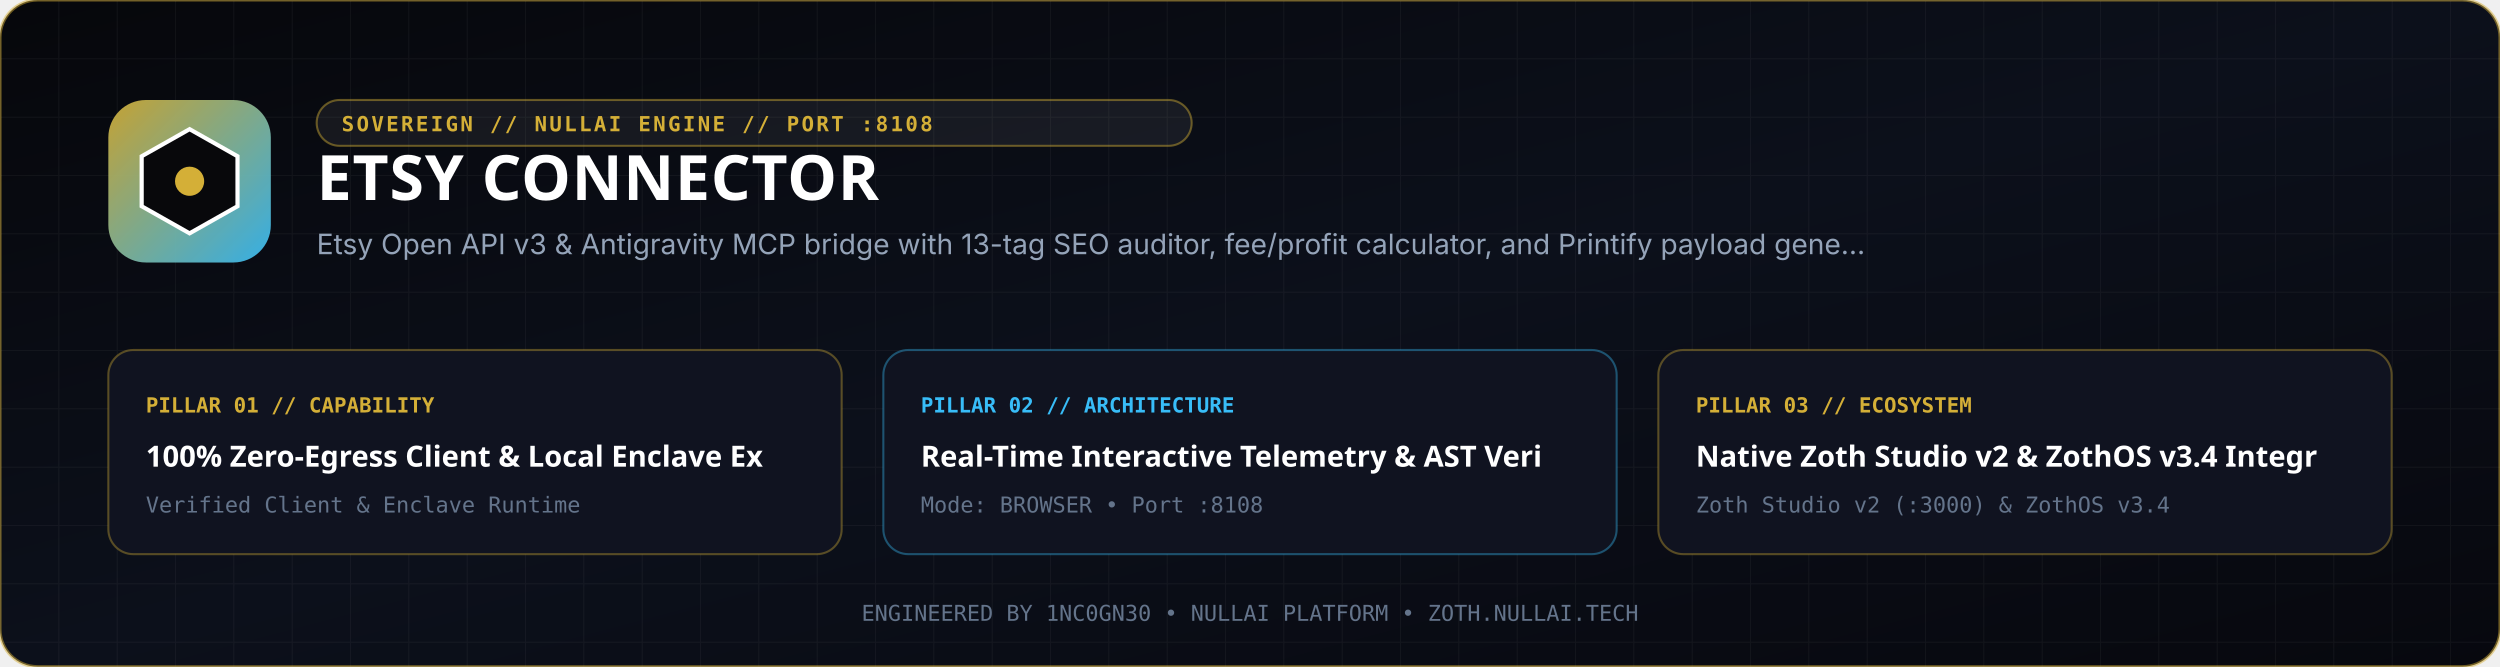
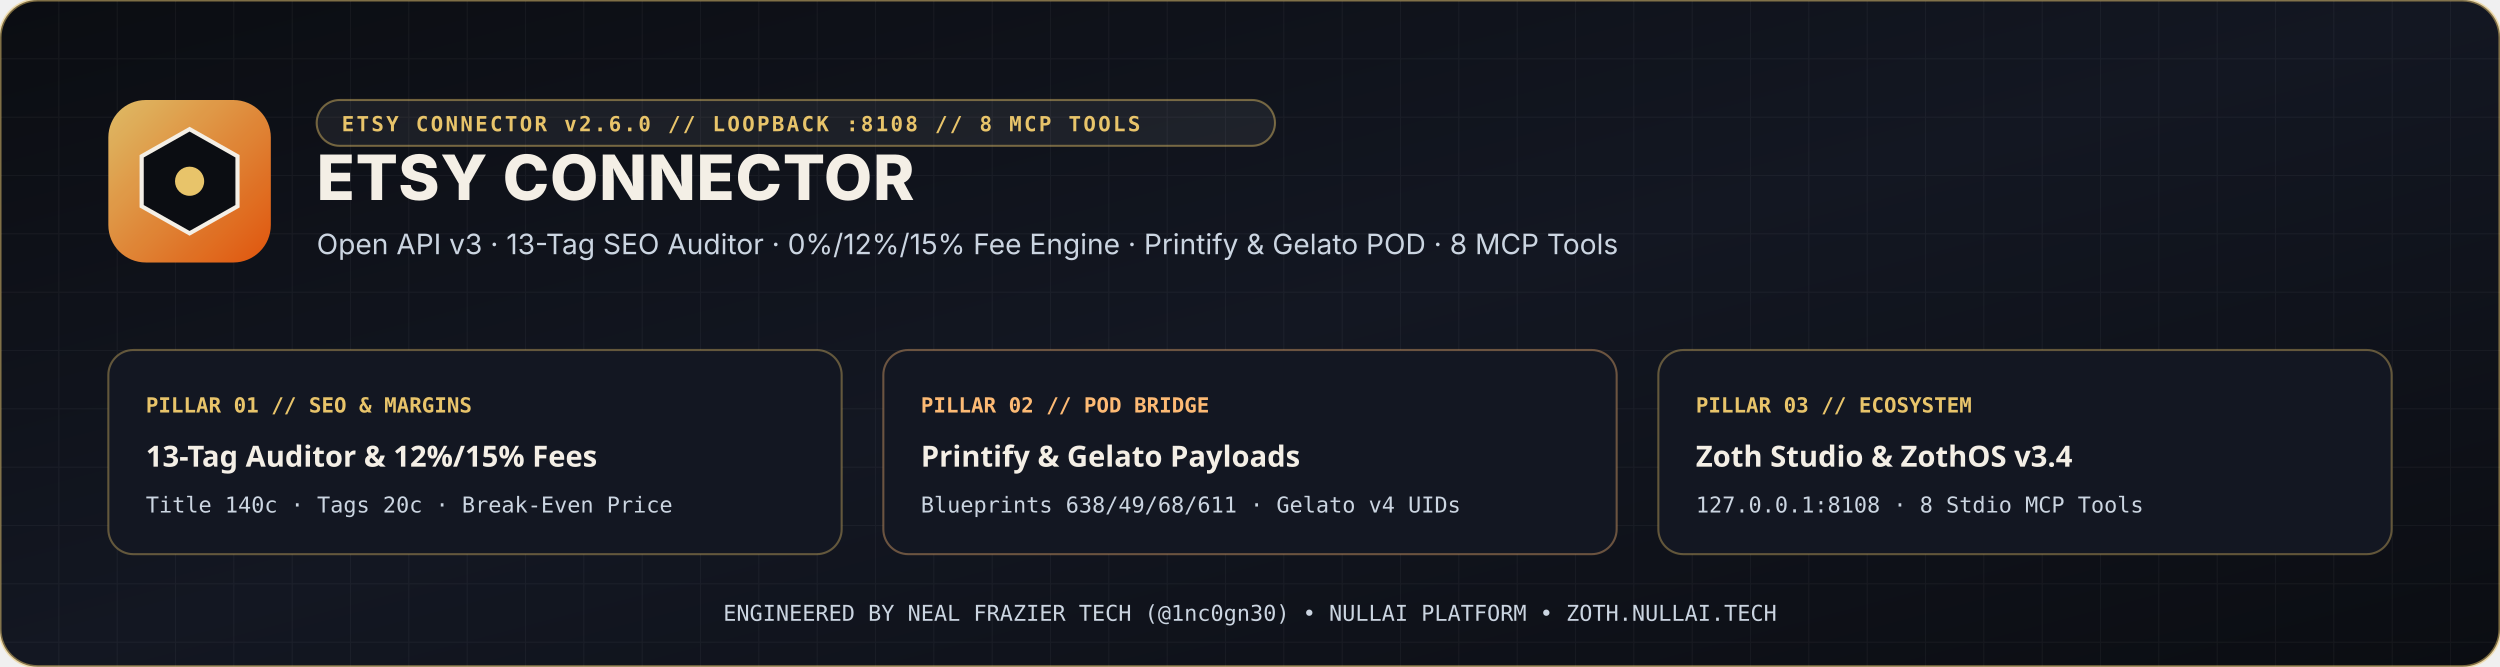
<svg xmlns="http://www.w3.org/2000/svg" viewBox="0 0 1200 320" width="100%" height="100%">
  <defs>
    <linearGradient id="bg" x1="0%" y1="0%" x2="100%" y2="100%">
-       <stop offset="0%" stop-color="#06070B" />
-       <stop offset="50%" stop-color="#0C101B" />
-       <stop offset="100%" stop-color="#07080E" />
+       <stop offset="0%" stop-color="#0B0D12" />
+       <stop offset="50%" stop-color="#131722" />
+       <stop offset="100%" stop-color="#0B0D12" />
    </linearGradient>
    <linearGradient id="accent" x1="0%" y1="0%" x2="100%" y2="100%">
-       <stop offset="0%" stop-color="#D4AF37" />
-       <stop offset="100%" stop-color="#38BDF8" />
+       <stop offset="0%" stop-color="#E8C46A" />
+       <stop offset="100%" stop-color="#EA580C" />
    </linearGradient>
    <pattern id="grid" width="28" height="28" patternUnits="userSpaceOnUse">
      <path d="M 28 0 L 0 0 0 28" fill="none" stroke="rgba(255,255,255,0.04)" stroke-width="1" />
    </pattern>
  </defs>
-   <rect width="1200" height="320" rx="18" fill="url(#bg)" stroke="#D4AF37" stroke-opacity="0.5" stroke-width="1.5" />
+   <rect width="1200" height="320" rx="18" fill="url(#bg)" stroke="#E8C46A" stroke-opacity="0.5" stroke-width="1.5" />
  <rect width="1200" height="320" rx="18" fill="url(#grid)" />
  <g transform="translate(52, 48)">
-     <rect width="78" height="78" rx="18" fill="url(#accent)" opacity="0.92" />
-     <polygon points="39,14 62,27 62,51 39,64 16,51 16,27" fill="#08080B" stroke="#FFFFFF" stroke-width="2" />
-     <circle cx="39" cy="39" r="7" fill="#D4AF37" />
+     <rect width="78" height="78" rx="18" fill="url(#accent)" opacity="0.95" />
+     <polygon points="39,14 62,27 62,51 39,64 16,51 16,27" fill="#0B0D12" stroke="#F4EFE6" stroke-width="2" />
+     <circle cx="39" cy="39" r="7" fill="#E8C46A" />
  </g>
  <g transform="translate(152, 62)">
-     <rect x="0" y="-14" width="420" height="22" rx="11" fill="rgba(255,255,255,0.06)" stroke="#D4AF37" stroke-opacity="0.45" />
-     <text x="12" y="1" fill="#D4AF37" font-family="JetBrains Mono, monospace" font-size="10" font-weight="700" letter-spacing="1.1">SOVEREIGN // NULLAI ENGINE // PORT :8108</text>
-     <text x="0" y="34" fill="#FFFFFF" font-family="Syne, Space Grotesk, sans-serif" font-size="30" font-weight="800" letter-spacing="0.4">ETSY CONNECTOR</text>
-     <text x="0" y="60" fill="#94A3B8" font-family="Inter, sans-serif" font-size="13.5">Etsy Open API v3 &amp; Antigravity MCP bridge with 13-tag SEO auditor, fee/profit calculator, and Printify payload gene...</text>
+     <rect x="0" y="-14" width="460" height="22" rx="11" fill="rgba(255,255,255,0.06)" stroke="#E8C46A" stroke-opacity="0.45" />
+     <text x="12" y="1" fill="#E8C46A" font-family="ui-monospace, SFMono-Regular, Menlo, monospace" font-size="10" font-weight="700" letter-spacing="1.1">ETSY CONNECTOR v2.6.0 // LOOPBACK :8108 // 8 MCP TOOLS</text>
+     <text x="0" y="34" fill="#F4EFE6" font-family="system-ui, -apple-system, sans-serif" font-size="30" font-weight="800" letter-spacing="0.4">ETSY CONNECTOR</text>
+     <text x="0" y="60" fill="#CBD5E1" font-family="system-ui, -apple-system, sans-serif" font-size="13.5">Open API v3 · 13-Tag SEO Auditor · 0%/12%/15% Fee Engine · Printify &amp; Gelato POD · 8 MCP Tools</text>
  </g>
  <g transform="translate(52, 168)">
-     <rect x="0" y="0" width="352" height="98" rx="12" fill="#101320" stroke="#D4AF37" stroke-opacity="0.38" />
-     <text x="18" y="30" fill="#D4AF37" font-family="JetBrains Mono, monospace" font-size="10" font-weight="700">PILLAR 01 // CAPABILITY</text>
-     <text x="18" y="56" fill="#FFFFFF" font-family="Space Grotesk, sans-serif" font-size="14" font-weight="700">100% Zero-Egress Client &amp; Local Enclave Ex</text>
-     <text x="18" y="78" fill="#64748B" font-family="JetBrains Mono, monospace" font-size="10.5">Verified Client &amp; Enclave Runtime</text>
-     <rect x="372" y="0" width="352" height="98" rx="12" fill="#101320" stroke="#38BDF8" stroke-opacity="0.38" />
-     <text x="390" y="30" fill="#38BDF8" font-family="JetBrains Mono, monospace" font-size="10" font-weight="700">PILLAR 02 // ARCHITECTURE</text>
-     <text x="390" y="56" fill="#FFFFFF" font-family="Space Grotesk, sans-serif" font-size="14" font-weight="700">Real-Time Interactive Telemetry &amp; AST Veri</text>
-     <text x="390" y="78" fill="#64748B" font-family="JetBrains Mono, monospace" font-size="10.5">Mode: BROWSER • Port :8108</text>
-     <rect x="744" y="0" width="352" height="98" rx="12" fill="#101320" stroke="#D4AF37" stroke-opacity="0.38" />
-     <text x="762" y="30" fill="#D4AF37" font-family="JetBrains Mono, monospace" font-size="10" font-weight="700">PILLAR 03 // ECOSYSTEM</text>
-     <text x="762" y="56" fill="#FFFFFF" font-family="Space Grotesk, sans-serif" font-size="14" font-weight="700">Native Zoth Studio v2 &amp; ZothOS v3.4 Integr</text>
-     <text x="762" y="78" fill="#64748B" font-family="JetBrains Mono, monospace" font-size="10.5">Zoth Studio v2 (:3000) &amp; ZothOS v3.4</text>
+     <rect x="0" y="0" width="352" height="98" rx="12" fill="#131722" stroke="#E8C46A" stroke-opacity="0.38" />
+     <text x="18" y="30" fill="#E8C46A" font-family="ui-monospace, monospace" font-size="10" font-weight="700">PILLAR 01 // SEO &amp; MARGINS</text>
+     <text x="18" y="56" fill="#F4EFE6" font-family="system-ui, sans-serif" font-size="14" font-weight="700">13-Tag Auditor &amp; 12%/15% Fees</text>
+     <text x="18" y="78" fill="#CBD5E1" font-family="ui-monospace, monospace" font-size="10.5">Title 140c · Tags 20c · Break-Even Price</text>
+     <rect x="372" y="0" width="352" height="98" rx="12" fill="#131722" stroke="#FDBA74" stroke-opacity="0.38" />
+     <text x="390" y="30" fill="#FDBA74" font-family="ui-monospace, monospace" font-size="10" font-weight="700">PILLAR 02 // POD BRIDGE</text>
+     <text x="390" y="56" fill="#F4EFE6" font-family="system-ui, sans-serif" font-size="14" font-weight="700">Printify &amp; Gelato Payloads</text>
+     <text x="390" y="78" fill="#CBD5E1" font-family="ui-monospace, monospace" font-size="10.5">Blueprints 638/49/68/611 · Gelato v4 UIDs</text>
+     <rect x="744" y="0" width="352" height="98" rx="12" fill="#131722" stroke="#E8C46A" stroke-opacity="0.38" />
+     <text x="762" y="30" fill="#E8C46A" font-family="ui-monospace, monospace" font-size="10" font-weight="700">PILLAR 03 // ECOSYSTEM</text>
+     <text x="762" y="56" fill="#F4EFE6" font-family="system-ui, sans-serif" font-size="14" font-weight="700">Zoth Studio &amp; ZothOS v3.4</text>
+     <text x="762" y="78" fill="#CBD5E1" font-family="ui-monospace, monospace" font-size="10.5">127.0.0.1:8108 · 8 Stdio MCP Tools</text>
  </g>
-   <text x="600" y="298" text-anchor="middle" fill="#64748B" font-family="JetBrains Mono, monospace" font-size="10.5">
-     ENGINEERED BY 1NC0GN30  •  NULLAI PLATFORM  •  ZOTH.NULLAI.TECH
+   <text x="600" y="298" text-anchor="middle" fill="#CBD5E1" font-family="ui-monospace, monospace" font-size="10.5">
+     ENGINEERED BY NEAL FRAZIER TECH (@1nc0gn30) • NULLAI PLATFORM • ZOTH.NULLAI.TECH
  </text>
</svg>
